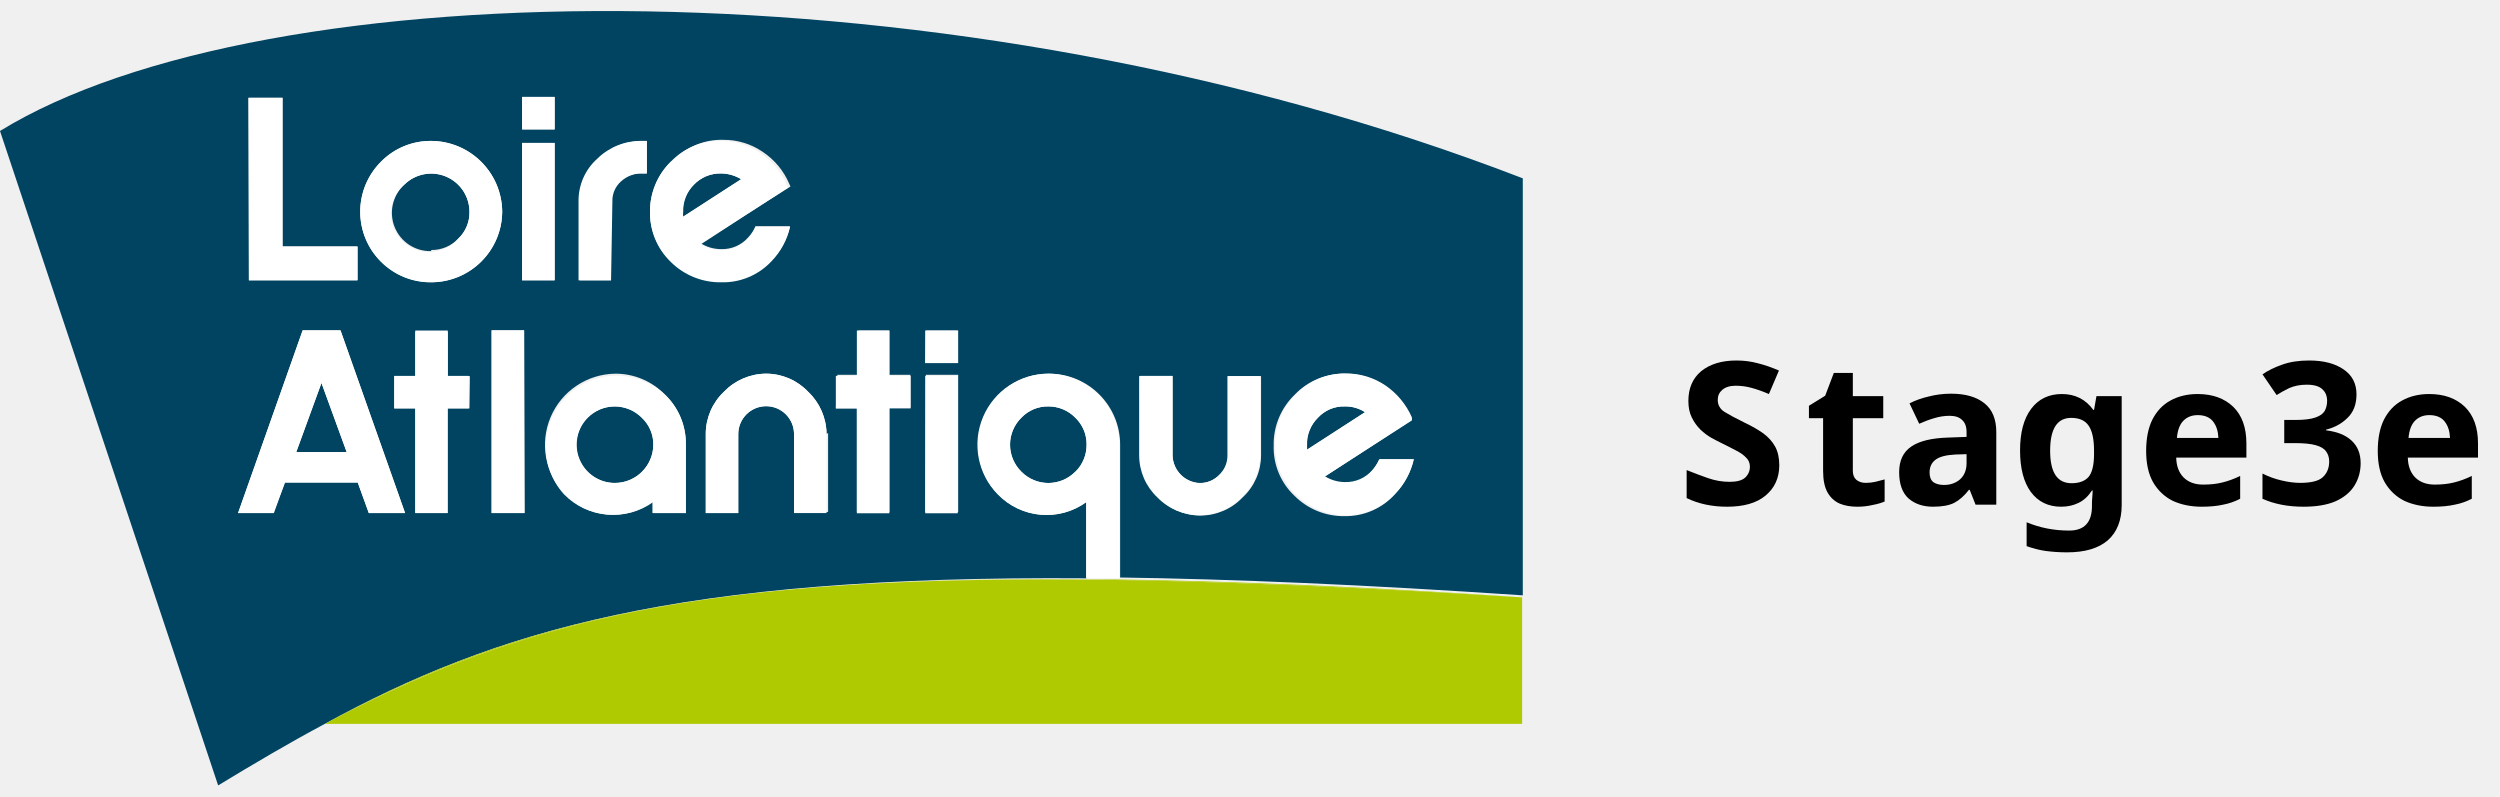
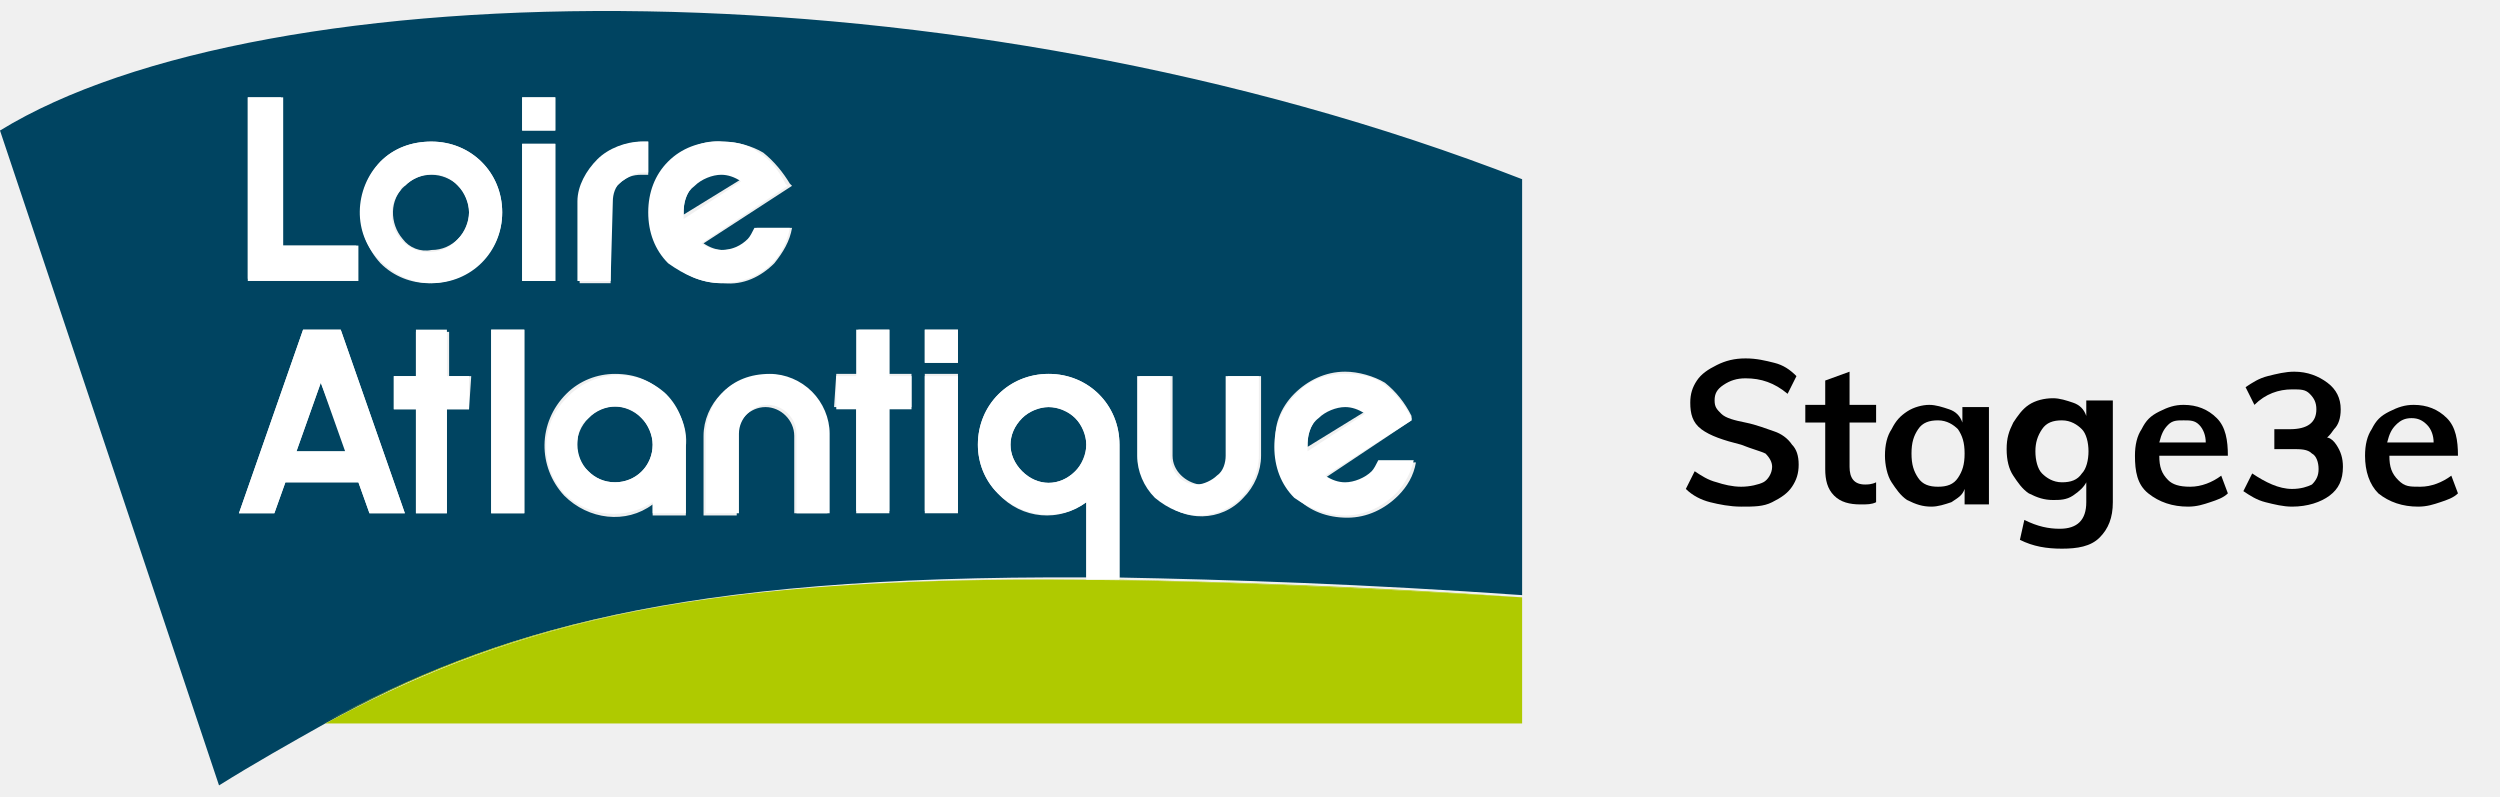
- <svg xmlns="http://www.w3.org/2000/svg" id="calques" viewBox="0 0 113 36">
-   <defs>
-     <style>.cls-1,.cls-2{isolation:isolate;}.cls-2{font-size:9px;font-family:Muli-Bold, Muli;font-weight:700;}.cls-3{letter-spacing:-0.01em;}.cls-4{fill:#004461;}.cls-5{fill:#afca00;}.cls-6{fill:#fff;}</style>
-   </defs>
-   <g id="Handicap" class="cls-1">
-     <text class="cls-2" transform="translate(75.83 22.81)">
-       <tspan class="cls-3">S</tspan>
-       <tspan x="5.73" y="0">tage3e</tspan>
-     </text>
+ <svg xmlns="http://www.w3.org/2000/svg" version="1.1" id="calques" x="0px" y="0px" viewBox="0 0 113 36" style="enable-background:new 0 0 113 36;" xml:space="preserve">
+   <style type="text/css">
+ 	.st0{enable-background:new    ;}
+ 	.st1{fill:#004461;}
+ 	.st2{fill:#AFCA00;}
+ 	.st3{fill:#FFFFFF;}
+ </style>
+   <g id="Handicap">
+     <g class="st0">
+       <path d="M77.3,22.7c-0.4-0.1-0.8-0.3-1.1-0.6l0.4-0.8c0.3,0.2,0.6,0.4,1,0.5c0.3,0.1,0.7,0.2,1.1,0.2c0.4,0,0.8-0.1,1-0.2    s0.4-0.4,0.4-0.7c0-0.2-0.1-0.4-0.3-0.6c-0.2-0.1-0.6-0.2-1.1-0.4c-0.8-0.2-1.4-0.4-1.8-0.7s-0.5-0.7-0.5-1.2c0-0.4,0.1-0.7,0.3-1    s0.5-0.5,0.9-0.7s0.8-0.3,1.3-0.3c0.5,0,0.9,0.1,1.3,0.2c0.4,0.1,0.7,0.3,1,0.6l-0.4,0.8c-0.6-0.5-1.2-0.7-1.9-0.7    c-0.4,0-0.7,0.1-1,0.3s-0.4,0.4-0.4,0.7c0,0.3,0.1,0.4,0.3,0.6s0.6,0.3,1.1,0.4c0.5,0.1,1,0.3,1.3,0.4c0.3,0.1,0.6,0.3,0.8,0.6    c0.2,0.2,0.3,0.5,0.3,0.9c0,0.4-0.1,0.7-0.3,1s-0.5,0.5-0.9,0.7c-0.4,0.2-0.8,0.2-1.4,0.2C78.2,22.9,77.7,22.8,77.3,22.7z" />
+     </g>
+     <g class="st0">
+       <path d="M83.6,19.1v2c0,0.5,0.2,0.8,0.7,0.8c0.1,0,0.3,0,0.5-0.1v0.9c-0.2,0.1-0.4,0.1-0.7,0.1c-0.5,0-0.9-0.1-1.2-0.4    c-0.3-0.3-0.4-0.7-0.4-1.2v-2.1h-0.9v-0.8h0.9v-1.1l1.1-0.4v1.5h1.2v0.8H83.6z" />
+       <path d="M89.9,18.3v4.5h-1.1v-0.7c-0.1,0.3-0.3,0.4-0.6,0.6c-0.3,0.1-0.6,0.2-0.9,0.2c-0.4,0-0.7-0.1-1.1-0.3    c-0.3-0.2-0.5-0.5-0.7-0.8s-0.3-0.8-0.3-1.2c0-0.5,0.1-0.9,0.3-1.2c0.2-0.4,0.4-0.6,0.7-0.8c0.3-0.2,0.7-0.3,1-0.3    c0.3,0,0.6,0.1,0.9,0.2c0.3,0.1,0.5,0.3,0.6,0.6v-0.7H89.9z M88.5,21.6c0.2-0.3,0.3-0.6,0.3-1.1c0-0.5-0.1-0.8-0.3-1.1    C88.3,19.2,88,19,87.6,19c-0.4,0-0.7,0.1-0.9,0.4c-0.2,0.3-0.3,0.6-0.3,1.1c0,0.5,0.1,0.8,0.3,1.1c0.2,0.3,0.5,0.4,0.9,0.4    C88,22,88.3,21.9,88.5,21.6z" />
+       <path d="M95.5,18.3v4.4c0,0.7-0.2,1.2-0.6,1.6c-0.4,0.4-1,0.5-1.7,0.5c-0.7,0-1.3-0.1-1.9-0.4l0.2-0.9c0.6,0.3,1.1,0.4,1.6,0.4    c0.8,0,1.2-0.4,1.2-1.2v-0.9c-0.1,0.2-0.3,0.4-0.6,0.6c-0.3,0.2-0.6,0.2-0.9,0.2c-0.4,0-0.7-0.1-1.1-0.3c-0.3-0.2-0.5-0.5-0.7-0.8    s-0.3-0.7-0.3-1.2s0.1-0.8,0.3-1.2c0.2-0.3,0.4-0.6,0.7-0.8c0.3-0.2,0.7-0.3,1.1-0.3c0.3,0,0.6,0.1,0.9,0.2    c0.3,0.1,0.5,0.3,0.6,0.6v-0.7H95.5z M94.1,21.4c0.2-0.2,0.3-0.6,0.3-1s-0.1-0.8-0.3-1c-0.2-0.2-0.5-0.4-0.9-0.4    c-0.4,0-0.7,0.1-0.9,0.4S92,20,92,20.4s0.1,0.8,0.3,1s0.5,0.4,0.9,0.4S93.9,21.7,94.1,21.4z" />
+       <path d="M100.7,20.6h-3.1c0,0.5,0.1,0.8,0.4,1.1c0.2,0.2,0.5,0.3,1,0.3c0.5,0,1-0.2,1.4-0.5l0.3,0.8c-0.2,0.2-0.5,0.3-0.8,0.4    c-0.3,0.1-0.6,0.2-1,0.2c-0.7,0-1.3-0.2-1.8-0.6s-0.6-1-0.6-1.7c0-0.5,0.1-0.9,0.3-1.2c0.2-0.4,0.4-0.6,0.8-0.8s0.7-0.3,1.1-0.3    c0.6,0,1.1,0.2,1.5,0.6c0.4,0.4,0.5,1,0.5,1.7V20.6z M98,19.2c-0.2,0.2-0.3,0.4-0.4,0.8h2.1c0-0.3-0.1-0.6-0.3-0.8S99,19,98.7,19    C98.4,19,98.2,19,98,19.2z" />
+       <path d="M105.6,20.1c0.2,0.3,0.3,0.6,0.3,1c0,0.6-0.2,1-0.6,1.3c-0.4,0.3-1,0.5-1.7,0.5c-0.4,0-0.8-0.1-1.2-0.2    c-0.4-0.1-0.7-0.3-1-0.5l0.4-0.8c0.6,0.4,1.2,0.7,1.8,0.7c0.4,0,0.7-0.1,0.9-0.2c0.2-0.2,0.3-0.4,0.3-0.7c0-0.3-0.1-0.6-0.3-0.7    c-0.2-0.2-0.5-0.2-0.9-0.2h-0.8v-0.9h0.7c0.8,0,1.2-0.3,1.2-0.9c0-0.3-0.1-0.5-0.3-0.7s-0.4-0.2-0.8-0.2c-0.6,0-1.2,0.2-1.7,0.7    l-0.4-0.8c0.3-0.2,0.6-0.4,1-0.5c0.4-0.1,0.8-0.2,1.2-0.2c0.6,0,1.1,0.2,1.5,0.5s0.6,0.7,0.6,1.2c0,0.4-0.1,0.7-0.3,0.9    c-0.2,0.3-0.4,0.5-0.7,0.6C105.1,19.6,105.4,19.8,105.6,20.1z" />
+       <path d="M111.1,20.6h-3.1c0,0.5,0.1,0.8,0.4,1.1s0.5,0.3,1,0.3c0.5,0,1-0.2,1.4-0.5l0.3,0.8c-0.2,0.2-0.5,0.3-0.8,0.4    c-0.3,0.1-0.6,0.2-1,0.2c-0.7,0-1.3-0.2-1.8-0.6c-0.4-0.4-0.6-1-0.6-1.7c0-0.5,0.1-0.9,0.3-1.2c0.2-0.4,0.4-0.6,0.8-0.8    s0.7-0.3,1.1-0.3c0.6,0,1.1,0.2,1.5,0.6c0.4,0.4,0.5,1,0.5,1.7V20.6z M108.3,19.2c-0.2,0.2-0.3,0.4-0.4,0.8h2.1    c0-0.3-0.1-0.6-0.3-0.8c-0.2-0.2-0.4-0.3-0.7-0.3S108.5,19,108.3,19.2z" />
+     </g>
  </g>
-   <path class="cls-4" d="M33.5,8.1a1.78,1.78,0,0,0-.92-.26,1.65,1.65,0,0,0-1.22.51,1.68,1.68,0,0,0-.5,1.23.86.86,0,0,0,0,.22Z" />
-   <path class="cls-4" d="M61.7,18.63a1.63,1.63,0,0,0-.91-.26,1.59,1.59,0,0,0-1.22.51,1.68,1.68,0,0,0-.51,1.23,1.8,1.8,0,0,0,0,.22Z" />
-   <path class="cls-4" d="M19.49,11.3a1.65,1.65,0,0,0,1.22-.51,1.62,1.62,0,0,0,.51-1.22,1.73,1.73,0,0,0-2.95-1.22,1.73,1.73,0,0,0,1.22,3Z" />
-   <path class="cls-4" d="M47.39,18.37a1.65,1.65,0,0,0-1.22.51,1.71,1.71,0,0,0,0,2.44,1.71,1.71,0,0,0,2.44,0,1.69,1.69,0,0,0,.51-1.22,1.65,1.65,0,0,0-.51-1.22A1.69,1.69,0,0,0,47.39,18.37Z" />
-   <path class="cls-4" d="M27.79,21.83a1.74,1.74,0,0,0,1.74-1.73A1.65,1.65,0,0,0,29,18.88a1.73,1.73,0,0,0-2.45,0,1.73,1.73,0,0,0,1.22,2.95Z" />
-   <path class="cls-4" d="M49.12,26.14V22.69a3.05,3.05,0,0,1-4-.35,3.14,3.14,0,0,1-.91-2.24,3.21,3.21,0,0,1,6.42,0v6h-.19c5.24.07,11.3.33,18.39.81V8.06C43.07-1.89,11.91-1.4,0,5.92L9.86,35.5c1.65-1,3.24-1.94,4.82-2.78h0C22.43,28.51,30.5,26,49.12,26.14Zm9.4-8.3a3.07,3.07,0,0,1,2.27-.95,3.16,3.16,0,0,1,1.78.54,3.41,3.41,0,0,1,1.2,1.45l0,.13-3.93,2.56a1.72,1.72,0,0,0,.91.26A1.58,1.58,0,0,0,62,21.3a2,2,0,0,0,.33-.51h1.56a3.28,3.28,0,0,1-.83,1.54,3,3,0,0,1-2.28,1,3.14,3.14,0,0,1-2.27-.92,3,3,0,0,1-.94-2.26A3.11,3.11,0,0,1,58.52,17.84Zm-7-.85H53v3.58a1.28,1.28,0,0,0,1.25,1.26,1.23,1.23,0,0,0,.89-.38,1.19,1.19,0,0,0,.37-.88V17H57v3.58a2.59,2.59,0,0,1-.83,1.9,2.63,2.63,0,0,1-3.82,0,2.62,2.62,0,0,1-.82-1.9Zm-30.3,1.47h-1v4.73H18.77V18.46h-.95V17h.95v-2h1.47v2h1Zm2.5,4.73H22.22V14.93h1.47Zm18.13-8.25h1.46v1.47H41.82Zm0,2h1.46v6.2H41.82Zm-4,0h.95v-2H40.2v2h.95v1.47H40.2v4.73H38.73V18.46h-.95Zm-.42,2.63v3.57H35.89V19.62a1.26,1.26,0,0,0-2.52,0v3.57H31.9V19.62a2.62,2.62,0,0,1,.82-1.91,2.66,2.66,0,0,1,1.91-.82,2.62,2.62,0,0,1,1.9.82A2.65,2.65,0,0,1,37.36,19.62Zm-7-12.31a3,3,0,0,1,2.26-.94,3.11,3.11,0,0,1,1.78.54,3.26,3.26,0,0,1,1.2,1.44l.06.13L31.68,11a1.73,1.73,0,0,0,.92.26,1.56,1.56,0,0,0,1.21-.52,1.73,1.73,0,0,0,.34-.52h1.56a3.24,3.24,0,0,1-.84,1.55,3,3,0,0,1-2.27.95,3.16,3.16,0,0,1-2.28-.92,3.06,3.06,0,0,1-.94-2.26A3.14,3.14,0,0,1,30.32,7.31ZM26.21,9.1a2.54,2.54,0,0,1,.85-1.93,2.8,2.8,0,0,1,2-.8h.17V7.84H29a1.38,1.38,0,0,0-1,.36,1.16,1.16,0,0,0-.39.9v3.57H26.21Zm1.58,7.79a3.11,3.11,0,0,1,2.27.95A3.06,3.06,0,0,1,31,20.1v3.09H29.53v-.5a3.07,3.07,0,0,1-4-.35,3.22,3.22,0,0,1,2.3-5.45ZM23.6,4.38h1.47V5.85H23.6Zm0,2.08h1.47v6.21H23.6Zm-6.38.85a3.14,3.14,0,0,1,2.27-.94,3.23,3.23,0,0,1,3.21,3.2,3.22,3.22,0,0,1-5.48,2.26,3.19,3.19,0,0,1,0-4.52Zm-6-2.89h1.53v6.72h3.39v1.53H11.25Zm1.13,18.77H10.76l2.92-8.26h1.71l2.92,8.26H16.67l-.5-1.38H12.88Z" />
-   <polygon class="cls-4" points="13.39 20.43 15.67 20.43 14.53 17.31 13.39 20.43" />
-   <path class="cls-5" d="M14.68,32.72H68.8V27C37.51,25.07,26.5,26.43,14.68,32.72Z" />
-   <path class="cls-5" d="M68.93,27h0Z" />
-   <path class="cls-5" d="M68.8,27h0c-7.09-.48-13.15-.74-18.39-.81H49.12C30.5,26,22.43,28.51,14.65,32.72h0C26.5,26.43,37.51,25.07,68.8,27Z" />
-   <path class="cls-6" d="M19.49,12.76A3.21,3.21,0,0,0,22.7,9.57a3.23,3.23,0,0,0-3.21-3.2,3.14,3.14,0,0,0-2.27.94,3.19,3.19,0,0,0,0,4.52A3.13,3.13,0,0,0,19.49,12.76ZM18.27,8.35a1.73,1.73,0,0,1,2.95,1.22,1.62,1.62,0,0,1-.51,1.22,1.73,1.73,0,1,1-2.44-2.44Z" />
-   <rect class="cls-6" x="23.6" y="6.46" width="1.47" height="6.21" />
-   <path class="cls-6" d="M27.68,9.1a1.16,1.16,0,0,1,.39-.9,1.38,1.38,0,0,1,1-.36h.17V6.37H29a2.8,2.8,0,0,0-2,.8,2.54,2.54,0,0,0-.85,1.93v3.57h1.47Z" />
-   <polygon class="cls-6" points="20.24 14.94 18.77 14.94 18.77 16.99 17.82 16.99 17.82 18.46 18.77 18.46 18.77 23.19 20.24 23.19 20.24 18.46 21.19 18.46 21.19 16.99 20.24 16.99 20.24 14.94" />
-   <rect class="cls-6" x="22.22" y="14.93" width="1.47" height="8.26" />
-   <path class="cls-6" d="M25.49,22.34a3.07,3.07,0,0,0,4,.35v.5H31V20.1a3.06,3.06,0,0,0-.94-2.26,3.21,3.21,0,0,0-4.57,4.5Zm1.08-3.46a1.73,1.73,0,0,1,2.45,0,1.65,1.65,0,0,1,.51,1.22,1.74,1.74,0,0,1-1.74,1.73,1.73,1.73,0,0,1-1.22-2.95Z" />
-   <path class="cls-6" d="M32.72,17.71a2.62,2.62,0,0,0-.82,1.91v3.57h1.47V19.62a1.26,1.26,0,0,1,2.52,0v3.57h1.47V19.62a2.65,2.65,0,0,0-.83-1.91,2.62,2.62,0,0,0-1.9-.82A2.66,2.66,0,0,0,32.72,17.71Z" />
-   <polygon class="cls-6" points="38.73 23.2 40.2 23.2 40.2 18.46 41.16 18.46 41.16 16.99 40.2 16.99 40.2 14.94 38.73 14.94 38.73 16.99 37.78 16.99 37.78 18.46 38.73 18.46 38.73 23.2" />
-   <rect class="cls-6" x="41.82" y="16.99" width="1.47" height="6.21" />
-   <rect class="cls-6" x="41.82" y="14.94" width="1.47" height="1.47" />
-   <path class="cls-6" d="M50.6,20.1a3.24,3.24,0,0,0-3.21-3.21,3.21,3.21,0,0,0-2.3,5.45,3.05,3.05,0,0,0,4,.35v3.45H50.6Zm-2,1.22a1.71,1.71,0,0,1-2.44,0,1.71,1.71,0,0,1,0-2.44,1.65,1.65,0,0,1,1.22-.51,1.69,1.69,0,0,1,1.22.51,1.65,1.65,0,0,1,.51,1.22A1.69,1.69,0,0,1,48.61,21.32Z" />
-   <path class="cls-6" d="M49.12,26.15h0Z" />
-   <path class="cls-6" d="M54.22,23.29a2.66,2.66,0,0,0,1.91-.82,2.59,2.59,0,0,0,.83-1.9V17H55.48v3.58a1.19,1.19,0,0,1-.37.88,1.23,1.23,0,0,1-.89.38A1.28,1.28,0,0,1,53,20.57V17H51.49v3.58a2.62,2.62,0,0,0,.82,1.9A2.66,2.66,0,0,0,54.22,23.29Z" />
-   <path class="cls-6" d="M32.6,12.76a3,3,0,0,0,2.27-.95,3.24,3.24,0,0,0,.84-1.55H34.15a1.73,1.73,0,0,1-.34.52,1.56,1.56,0,0,1-1.21.52,1.73,1.73,0,0,1-.92-.26l3.94-2.56-.06-.13a3.26,3.26,0,0,0-1.2-1.44,3.11,3.11,0,0,0-1.78-.54,3,3,0,0,0-2.26.94,3.14,3.14,0,0,0-.94,2.27,3.06,3.06,0,0,0,.94,2.26A3.16,3.16,0,0,0,32.6,12.76ZM31.36,8.35a1.65,1.65,0,0,1,1.22-.51,1.78,1.78,0,0,1,.92.26L30.88,9.8a.86.86,0,0,1,0-.22A1.68,1.68,0,0,1,31.36,8.35Z" />
-   <path class="cls-6" d="M60.8,23.29a3,3,0,0,0,2.28-1,3.28,3.28,0,0,0,.83-1.54H62.35a2,2,0,0,1-.33.51,1.58,1.58,0,0,1-1.22.53,1.72,1.72,0,0,1-.91-.26L63.82,19l0-.13a3.41,3.41,0,0,0-1.2-1.45,3.16,3.16,0,0,0-1.78-.54,3.07,3.07,0,0,0-2.27.95,3.11,3.11,0,0,0-.93,2.27,3,3,0,0,0,.94,2.26A3.14,3.14,0,0,0,60.8,23.29Zm-1.23-4.41a1.59,1.59,0,0,1,1.22-.51,1.63,1.63,0,0,1,.91.26l-2.62,1.7a1.8,1.8,0,0,1,0-.22A1.68,1.68,0,0,1,59.57,18.88Z" />
-   <polygon class="cls-6" points="16.17 11.14 12.78 11.14 12.78 4.42 11.25 4.42 11.25 12.67 16.17 12.67 16.17 11.14" />
-   <path class="cls-6" d="M16.67,23.19h1.64l-2.92-8.26H13.68l-2.92,8.26h1.62l.5-1.38h3.29Zm-3.28-2.75,1.14-3.13,1.14,3.13Z" />
-   <rect class="cls-6" x="23.6" y="4.38" width="1.47" height="1.47" />
+   <path class="st1" d="M33.5,8.1c-0.3-0.2-0.6-0.3-0.9-0.3c-0.5,0-0.9,0.2-1.2,0.5c-0.3,0.3-0.5,0.8-0.5,1.2c0,0.1,0,0.1,0,0.2  L33.5,8.1z" />
+   <path class="st1" d="M61.7,18.6c-0.3-0.2-0.6-0.3-0.9-0.3c-0.5,0-0.9,0.2-1.2,0.5c-0.3,0.3-0.5,0.8-0.5,1.2c0,0.1,0,0.1,0,0.2  L61.7,18.6z" />
+   <path class="st1" d="M19.5,11.3c0.5,0,0.9-0.2,1.2-0.5c0.3-0.3,0.5-0.8,0.5-1.2c0-1-0.8-1.7-1.7-1.7c-0.5,0-0.9,0.2-1.2,0.5  c-0.7,0.6-0.7,1.7-0.1,2.4C18.5,11.2,19,11.4,19.5,11.3L19.5,11.3z" />
+   <path class="st1" d="M47.4,18.4c-0.5,0-0.9,0.2-1.2,0.5c-0.7,0.7-0.7,1.7,0,2.4c0,0,0,0,0,0c0.7,0.7,1.7,0.7,2.4,0c0,0,0,0,0,0  c0.3-0.3,0.5-0.8,0.5-1.2c0-0.5-0.2-0.9-0.5-1.2C48.3,18.6,47.8,18.4,47.4,18.4z" />
+   <path class="st1" d="M27.8,21.8c1,0,1.7-0.8,1.7-1.7c0-0.5-0.2-0.9-0.5-1.2c-0.7-0.7-1.8-0.7-2.4,0c0,0,0,0,0,0  c-0.7,0.7-0.7,1.8,0,2.4C26.9,21.6,27.3,21.8,27.8,21.8L27.8,21.8z" />
+   <path class="st1" d="M49.1,26.1v-3.4c-1.2,0.9-2.9,0.8-4-0.4c-0.6-0.6-0.9-1.4-0.9-2.2c0-1.8,1.4-3.2,3.2-3.2c1.8,0,3.2,1.4,3.2,3.2  v6h-0.2c5.2,0.1,11.3,0.3,18.4,0.8V8.1C43.1-1.9,11.9-1.4,0,5.9l9.9,29.6c1.6-1,3.2-1.9,4.8-2.8l0,0C22.4,28.5,30.5,26,49.1,26.1z   M58.5,17.8c0.6-0.6,1.4-1,2.3-1c0.6,0,1.3,0.2,1.8,0.5c0.5,0.4,0.9,0.9,1.2,1.5V19l-3.9,2.6c0.3,0.2,0.6,0.3,0.9,0.3  c0.5,0,0.9-0.2,1.3-0.5c0.1-0.2,0.2-0.3,0.3-0.5h1.6c-0.1,0.6-0.4,1.1-0.8,1.5c-0.6,0.6-1.4,1-2.3,1c-0.9,0-1.7-0.3-2.3-0.9  c-0.6-0.6-1-1.4-0.9-2.3C57.5,19.3,57.9,18.4,58.5,17.8z M51.5,17H53v3.6c0,0.7,0.6,1.2,1.2,1.3c0.3,0,0.7-0.1,0.9-0.4  c0.2-0.2,0.4-0.5,0.4-0.9V17H57v3.6c0,0.7-0.3,1.4-0.8,1.9c-1,1.1-2.7,1.1-3.7,0.1c0,0-0.1-0.1-0.1-0.1c-0.5-0.5-0.8-1.2-0.8-1.9  L51.5,17z M21.2,18.5h-1v4.7h-1.4v-4.7h-1V17h1v-2h1.5v2h1L21.2,18.5z M23.7,23.2h-1.5v-8.3h1.5L23.7,23.2z M41.8,14.9h1.5v1.5h-1.5  L41.8,14.9z M41.8,16.9h1.5v6.2h-1.5L41.8,16.9z M37.8,16.9h1v-2h1.4v2h1v1.5h-1v4.7h-1.5v-4.7h-1L37.8,16.9z M37.4,19.6v3.6h-1.5  v-3.5c0-0.7-0.6-1.3-1.3-1.3c-0.7,0-1.3,0.6-1.3,1.3l0,0v3.6h-1.5v-3.6c0-0.7,0.3-1.4,0.8-1.9c0.5-0.5,1.2-0.8,1.9-0.8  c0.7,0,1.4,0.3,1.9,0.8C37.1,18.2,37.4,18.9,37.4,19.6L37.4,19.6z M30.4,7.3c0.6-0.6,1.4-1,2.3-0.9c0.6,0,1.3,0.2,1.8,0.5  c0.5,0.4,0.9,0.9,1.2,1.4l0.1,0.1l-4,2.6c0.3,0.2,0.6,0.3,0.9,0.3c0.5,0,0.9-0.2,1.2-0.5c0.1-0.2,0.3-0.3,0.3-0.5h1.6  c-0.1,0.6-0.4,1.1-0.8,1.6c-0.6,0.6-1.4,1-2.3,0.9c-0.9,0-1.7-0.3-2.3-0.9c-0.6-0.6-1-1.4-0.9-2.3c0-0.8,0.3-1.6,0.9-2.2L30.4,7.3z   M26.2,9.1c0-0.7,0.3-1.4,0.9-1.9c0.5-0.5,1.3-0.8,2-0.8h0.2v1.5H29c-0.4,0-0.7,0.1-1,0.4c-0.3,0.2-0.4,0.6-0.4,0.9v3.6h-1.4V9.1z   M27.8,16.9c0.9,0,1.7,0.3,2.3,1c0.6,0.6,1,1.4,0.9,2.3v3.1h-1.5v-0.5c-1.2,0.9-2.9,0.7-4-0.4c-1.2-1.3-1.2-3.3,0.1-4.6  C26.2,17.2,27,16.9,27.8,16.9L27.8,16.9z M23.6,4.4h1.5v1.5h-1.5V4.4z M23.6,6.5h1.5v6.2h-1.5V6.5z M17.2,7.3  c0.6-0.6,1.4-0.9,2.3-0.9c1.8,0,3.2,1.4,3.2,3.2c0,1.8-1.5,3.2-3.3,3.2c-0.8,0-1.6-0.3-2.2-0.9C16,10.6,16,8.6,17.2,7.3  C17.2,7.3,17.2,7.3,17.2,7.3z M11.2,4.4h1.5v6.7h3.4v1.5h-4.9L11.2,4.4z M12.4,23.2h-1.6l2.9-8.3h1.7l2.9,8.3h-1.6l-0.5-1.4h-3.3  L12.4,23.2z" />
+   <polygon class="st1" points="13.4,20.4 15.7,20.4 14.5,17.3 " />
+   <path class="st2" d="M14.7,32.7h54.1V27C37.5,25.1,26.5,26.4,14.7,32.7z" />
+   <path class="st2" d="M68.9,27L68.9,27z" />
+   <path class="st2" d="M68.8,27L68.8,27c-7.1-0.5-13.2-0.7-18.4-0.8h-1.3c-18.6-0.2-26.7,2.3-34.5,6.5l0,0  C26.5,26.4,37.5,25.1,68.8,27z" />
+   <path class="st3" d="M19.5,12.8c1.8,0,3.2-1.4,3.2-3.2c0-1.8-1.4-3.2-3.2-3.2c-0.9,0-1.7,0.3-2.3,0.9c-1.2,1.2-1.3,3.3,0,4.5  c0,0,0,0,0,0C17.8,12.4,18.6,12.8,19.5,12.8z M18.3,8.4c0.7-0.7,1.8-0.7,2.4,0c0.3,0.3,0.5,0.8,0.5,1.2c0,0.5-0.2,0.9-0.5,1.2  c-0.6,0.7-1.7,0.8-2.4,0.2c-0.7-0.6-0.8-1.7-0.2-2.4C18.1,8.5,18.2,8.4,18.3,8.4z" />
+   <rect x="23.6" y="6.5" class="st3" width="1.5" height="6.2" />
+   <path class="st3" d="M27.7,9.1c0-0.3,0.1-0.7,0.4-0.9c0.3-0.2,0.6-0.4,1-0.4h0.2V6.4H29c-0.7,0-1.5,0.3-2,0.8  c-0.5,0.5-0.9,1.2-0.9,1.9v3.6h1.5L27.7,9.1z" />
+   <polygon class="st3" points="20.2,14.9 18.8,14.9 18.8,17 17.8,17 17.8,18.5 18.8,18.5 18.8,23.2 20.2,23.2 20.2,18.5 21.2,18.5   21.2,17 20.2,17 " />
+   <rect x="22.2" y="14.9" class="st3" width="1.5" height="8.3" />
+   <path class="st3" d="M25.5,22.3c1.1,1.1,2.8,1.2,4,0.4v0.5H31v-3.1c0-0.9-0.3-1.7-0.9-2.3c-1.3-1.2-3.3-1.1-4.5,0.2  C24.4,19.2,24.4,21.1,25.5,22.3z M26.6,18.9c0.7-0.7,1.8-0.7,2.4,0c0,0,0,0,0,0c0.3,0.3,0.5,0.8,0.5,1.2c0,1-0.8,1.7-1.7,1.7  c-1,0-1.7-0.8-1.7-1.7C26.1,19.6,26.2,19.2,26.6,18.9z" />
+   <path class="st3" d="M32.7,17.7c-0.5,0.5-0.8,1.2-0.8,1.9v3.6h1.5v-3.6c0-0.7,0.6-1.3,1.3-1.3c0.7,0,1.3,0.6,1.3,1.3l0,0v3.6h1.5  v-3.6c0-0.7-0.3-1.4-0.8-1.9c-0.5-0.5-1.2-0.8-1.9-0.8C33.9,16.9,33.2,17.2,32.7,17.7z" />
+   <polygon class="st3" points="38.7,23.2 40.2,23.2 40.2,18.5 41.2,18.5 41.2,17 40.2,17 40.2,14.9 38.7,14.9 38.7,17 37.8,17   37.8,18.5 38.7,18.5 " />
+   <rect x="41.8" y="17" class="st3" width="1.5" height="6.2" />
+   <rect x="41.8" y="14.9" class="st3" width="1.5" height="1.5" />
+   <path class="st3" d="M50.6,20.1c0-1.8-1.4-3.2-3.2-3.2c-1.8,0-3.2,1.4-3.2,3.2c0,0.8,0.3,1.6,0.9,2.2c1.1,1.1,2.8,1.3,4,0.4v3.5h1.5  V20.1z M48.6,21.3c-0.7,0.7-1.7,0.7-2.4,0c0,0,0,0,0,0c-0.7-0.7-0.7-1.7,0-2.4c0,0,0,0,0,0c0.3-0.3,0.8-0.5,1.2-0.5  c0.5,0,0.9,0.2,1.2,0.5c0.3,0.3,0.5,0.8,0.5,1.2C49.1,20.6,48.9,21,48.6,21.3L48.6,21.3z" />
+   <path class="st3" d="M49.1,26.1L49.1,26.1z" />
+   <path class="st3" d="M54.2,23.3c0.7,0,1.4-0.3,1.9-0.8c0.5-0.5,0.8-1.2,0.8-1.9V17h-1.5v3.6c0,0.3-0.1,0.7-0.4,0.9  c-0.2,0.2-0.6,0.4-0.9,0.4c-0.7,0-1.2-0.6-1.2-1.3V17h-1.5v3.6c0,0.7,0.3,1.4,0.8,1.9C52.8,23,53.5,23.3,54.2,23.3z" />
+   <path class="st3" d="M32.6,12.8c0.9,0,1.7-0.3,2.3-0.9c0.4-0.4,0.7-1,0.8-1.6h-1.6c-0.1,0.2-0.2,0.4-0.3,0.5  c-0.3,0.3-0.7,0.5-1.2,0.5c-0.3,0-0.6-0.1-0.9-0.3l3.9-2.6l-0.1-0.1c-0.3-0.6-0.7-1.1-1.2-1.4c-0.5-0.4-1.1-0.5-1.8-0.5  c-0.9,0-1.7,0.3-2.3,0.9c-0.6,0.6-0.9,1.4-0.9,2.3c0,0.9,0.3,1.7,0.9,2.3C30.9,12.4,31.7,12.8,32.6,12.8z M31.4,8.4  c0.3-0.3,0.8-0.5,1.2-0.5c0.3,0,0.6,0.1,0.9,0.3l-2.6,1.7c0-0.1,0-0.1,0-0.2C30.9,9.1,31,8.7,31.4,8.4z" />
+   <path class="st3" d="M60.8,23.3c0.9,0,1.7-0.4,2.3-1c0.4-0.4,0.7-1,0.8-1.5h-1.6c-0.1,0.2-0.2,0.4-0.3,0.5c-0.3,0.3-0.8,0.5-1.2,0.5  c-0.3,0-0.6-0.1-0.9-0.3l3.9-2.5v-0.1c-0.3-0.6-0.7-1.1-1.2-1.5c-0.5-0.4-1.1-0.5-1.8-0.5c-0.9,0-1.7,0.3-2.3,1  c-0.6,0.6-0.9,1.4-0.9,2.3c0,0.9,0.3,1.7,0.9,2.3C59.2,23,60,23.3,60.8,23.3z M59.6,18.9c0.3-0.3,0.8-0.5,1.2-0.5  c0.3,0,0.6,0.1,0.9,0.3l-2.6,1.7c0-0.1,0-0.1,0-0.2C59.1,19.7,59.2,19.2,59.6,18.9z" />
+   <polygon class="st3" points="16.2,11.1 12.8,11.1 12.8,4.4 11.2,4.4 11.2,12.7 16.2,12.7 " />
+   <path class="st3" d="M16.7,23.2h1.6l-2.9-8.3h-1.7l-2.9,8.3h1.6l0.5-1.4h3.3L16.7,23.2z M13.4,20.4l1.1-3.1l1.1,3.1L13.4,20.4z" />
+   <rect x="23.6" y="4.4" class="st3" width="1.5" height="1.5" />
</svg>
